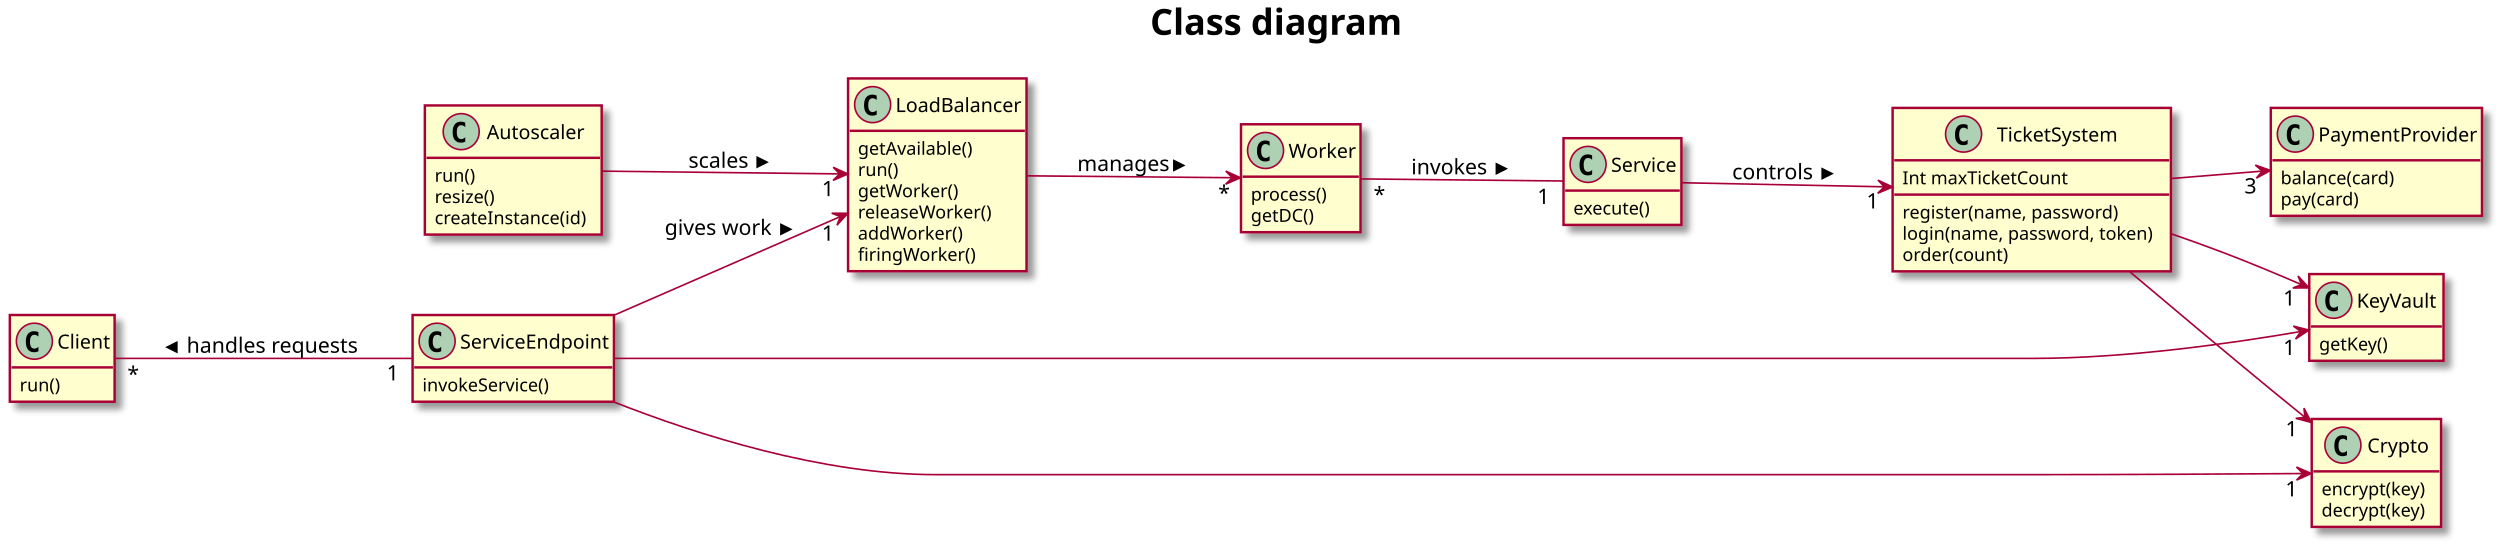
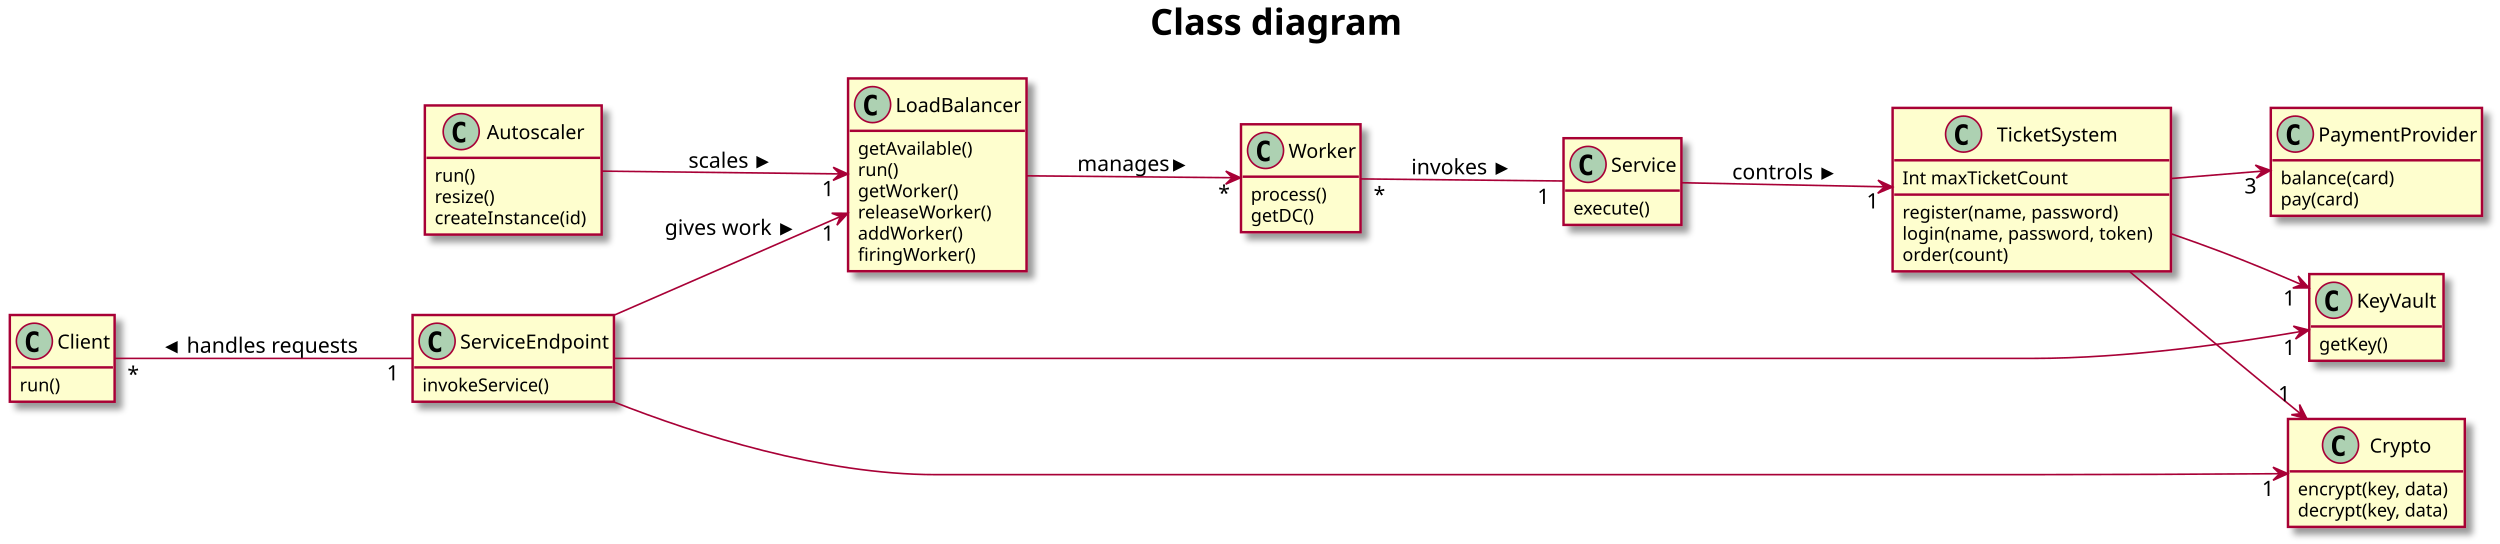
<svg xmlns="http://www.w3.org/2000/svg" contentScriptType="application/ecmascript" contentStyleType="text/css" height="332px" preserveAspectRatio="none" style="width:1527px;height:332px;" version="1.1" viewBox="0 0 1527 332" width="1527px" zoomAndPan="magnify">
  <defs>
-     <filter height="300%" id="f1j7vr3w5mef3o" width="300%" x="-1" y="-1">
+     <filter height="300%" id="f1o12pg8pm1kfk" width="300%" x="-1" y="-1">
      <feGaussianBlur result="blurOut" stdDeviation="2.0" />
      <feColorMatrix in="blurOut" result="blurOut2" type="matrix" values="0 0 0 0 0 0 0 0 0 0 0 0 0 0 0 0 0 0 .4 0" />
      <feOffset dx="4.0" dy="4.0" in="blurOut2" result="blurOut3" />
      <feBlend in="SourceGraphic" in2="blurOut3" mode="normal" />
    </filter>
  </defs>
  <g>
    <text fill="#000000" font-family="sans-serif" font-size="22" font-weight="bold" lengthAdjust="spacingAndGlyphs" textLength="161" x="702.5" y="21.27">Class diagram</text>
-     <rect fill="#FEFECE" filter="url(#f1j7vr3w5mef3o)" height="99.82" id="TicketSystem" style="stroke: #A80036; stroke-width: 1.5;" width="170" x="1156" y="65.91" />
+     <rect fill="#FEFECE" filter="url(#f1o12pg8pm1kfk)" height="99.82" id="TicketSystem" style="stroke: #A80036; stroke-width: 1.5;" width="170" x="1156" y="65.91" />
    <ellipse cx="1199.35" cy="81.91" fill="#ADD1B2" rx="11" ry="11" style="stroke: #A80036; stroke-width: 1.0;" />
    <path d="M1201.823,88.053 Q1201.242,88.352 1200.603,88.501 Q1199.964,88.651 1199.258,88.651 Q1196.751,88.651 1195.431,86.999 Q1194.112,85.347 1194.112,82.226 Q1194.112,79.097 1195.431,77.445 Q1196.751,75.793 1199.258,75.793 Q1199.964,75.793 1200.611,75.942 Q1201.259,76.092 1201.823,76.391 L1201.823,79.113 Q1201.192,78.532 1200.599,78.263 Q1200.005,77.993 1199.374,77.993 Q1198.03,77.993 1197.345,79.059 Q1196.66,80.126 1196.66,82.226 Q1196.66,84.318 1197.345,85.385 Q1198.03,86.451 1199.374,86.451 Q1200.005,86.451 1200.599,86.181 Q1201.192,85.912 1201.823,85.331 Z " />
    <text fill="#000000" font-family="sans-serif" font-size="12" lengthAdjust="spacingAndGlyphs" textLength="75" x="1219.65" y="86.445">TicketSystem</text>
    <line style="stroke: #A80036; stroke-width: 1.5;" x1="1157" x2="1325" y1="97.91" y2="97.91" />
    <text fill="#000000" font-family="sans-serif" font-size="11" lengthAdjust="spacingAndGlyphs" textLength="105" x="1162" y="112.545">Int maxTicketCount</text>
    <line style="stroke: #A80036; stroke-width: 1.5;" x1="1157" x2="1325" y1="118.865" y2="118.865" />
    <text fill="#000000" font-family="sans-serif" font-size="11" lengthAdjust="spacingAndGlyphs" textLength="137" x="1162" y="133.5">register(name, password)</text>
    <text fill="#000000" font-family="sans-serif" font-size="11" lengthAdjust="spacingAndGlyphs" textLength="158" x="1162" y="146.455">login(name, password, token)</text>
    <text fill="#000000" font-family="sans-serif" font-size="11" lengthAdjust="spacingAndGlyphs" textLength="69" x="1162" y="159.41">order(count)</text>
-     <rect fill="#FEFECE" filter="url(#f1j7vr3w5mef3o)" height="52.955" id="KeyVault" style="stroke: #A80036; stroke-width: 1.5;" width="82" x="1410.5" y="167.41" />
+     <rect fill="#FEFECE" filter="url(#f1o12pg8pm1kfk)" height="52.955" id="KeyVault" style="stroke: #A80036; stroke-width: 1.5;" width="82" x="1410.5" y="167.41" />
    <ellipse cx="1425.5" cy="183.41" fill="#ADD1B2" rx="11" ry="11" style="stroke: #A80036; stroke-width: 1.0;" />
    <path d="M1427.973,189.553 Q1427.392,189.852 1426.753,190.001 Q1426.114,190.151 1425.408,190.151 Q1422.901,190.151 1421.582,188.499 Q1420.262,186.847 1420.262,183.726 Q1420.262,180.597 1421.582,178.945 Q1422.901,177.293 1425.408,177.293 Q1426.114,177.293 1426.761,177.442 Q1427.409,177.592 1427.973,177.891 L1427.973,180.613 Q1427.342,180.032 1426.749,179.762 Q1426.155,179.493 1425.524,179.493 Q1424.18,179.493 1423.495,180.559 Q1422.81,181.626 1422.81,183.726 Q1422.81,185.818 1423.495,186.885 Q1424.18,187.951 1425.524,187.951 Q1426.155,187.951 1426.749,187.681 Q1427.342,187.412 1427.973,186.831 Z " />
    <text fill="#000000" font-family="sans-serif" font-size="12" lengthAdjust="spacingAndGlyphs" textLength="50" x="1439.5" y="187.945">KeyVault</text>
    <line style="stroke: #A80036; stroke-width: 1.5;" x1="1411.5" x2="1491.5" y1="199.41" y2="199.41" />
    <text fill="#000000" font-family="sans-serif" font-size="11" lengthAdjust="spacingAndGlyphs" textLength="44" x="1416.5" y="214.045">getKey()</text>
-     <rect fill="#FEFECE" filter="url(#f1j7vr3w5mef3o)" height="65.91" id="Crypto" style="stroke: #A80036; stroke-width: 1.5;" width="79" x="1412" y="255.91" />
-     <ellipse cx="1431.05" cy="271.91" fill="#ADD1B2" rx="11" ry="11" style="stroke: #A80036; stroke-width: 1.0;" />
-     <path d="M1433.523,278.053 Q1432.942,278.352 1432.303,278.502 Q1431.664,278.651 1430.958,278.651 Q1428.451,278.651 1427.131,276.999 Q1425.812,275.347 1425.812,272.226 Q1425.812,269.097 1427.131,267.445 Q1428.451,265.793 1430.958,265.793 Q1431.664,265.793 1432.311,265.942 Q1432.959,266.092 1433.523,266.391 L1433.523,269.113 Q1432.892,268.532 1432.299,268.262 Q1431.705,267.993 1431.074,267.993 Q1429.73,267.993 1429.045,269.059 Q1428.36,270.126 1428.36,272.226 Q1428.36,274.318 1429.045,275.385 Q1429.73,276.451 1431.074,276.451 Q1431.705,276.451 1432.299,276.181 Q1432.892,275.912 1433.523,275.331 Z " />
-     <text fill="#000000" font-family="sans-serif" font-size="12" lengthAdjust="spacingAndGlyphs" textLength="38" x="1445.95" y="276.445">Crypto</text>
-     <line style="stroke: #A80036; stroke-width: 1.5;" x1="1413" x2="1490" y1="287.91" y2="287.91" />
-     <text fill="#000000" font-family="sans-serif" font-size="11" lengthAdjust="spacingAndGlyphs" textLength="67" x="1418" y="302.545">encrypt(key)</text>
-     <text fill="#000000" font-family="sans-serif" font-size="11" lengthAdjust="spacingAndGlyphs" textLength="67" x="1418" y="315.5">decrypt(key)</text>
-     <rect fill="#FEFECE" filter="url(#f1j7vr3w5mef3o)" height="65.91" id="PaymentProvider" style="stroke: #A80036; stroke-width: 1.5;" width="129" x="1387" y="65.91" />
+     <rect fill="#FEFECE" filter="url(#f1o12pg8pm1kfk)" height="65.91" id="Crypto" style="stroke: #A80036; stroke-width: 1.5;" width="108" x="1397.5" y="255.91" />
+     <ellipse cx="1429.6" cy="271.91" fill="#ADD1B2" rx="11" ry="11" style="stroke: #A80036; stroke-width: 1.0;" />
+     <path d="M1432.073,278.053 Q1431.492,278.352 1430.853,278.502 Q1430.214,278.651 1429.508,278.651 Q1427.001,278.651 1425.681,276.999 Q1424.362,275.347 1424.362,272.226 Q1424.362,269.097 1425.681,267.445 Q1427.001,265.793 1429.508,265.793 Q1430.214,265.793 1430.861,265.942 Q1431.509,266.092 1432.073,266.391 L1432.073,269.113 Q1431.442,268.532 1430.849,268.262 Q1430.255,267.993 1429.624,267.993 Q1428.28,267.993 1427.595,269.059 Q1426.91,270.126 1426.91,272.226 Q1426.91,274.318 1427.595,275.385 Q1428.28,276.451 1429.624,276.451 Q1430.255,276.451 1430.849,276.181 Q1431.442,275.912 1432.073,275.331 Z " />
+     <text fill="#000000" font-family="sans-serif" font-size="12" lengthAdjust="spacingAndGlyphs" textLength="38" x="1447.4" y="276.445">Crypto</text>
+     <line style="stroke: #A80036; stroke-width: 1.5;" x1="1398.5" x2="1504.5" y1="287.91" y2="287.91" />
+     <text fill="#000000" font-family="sans-serif" font-size="11" lengthAdjust="spacingAndGlyphs" textLength="96" x="1403.5" y="302.545">encrypt(key, data)</text>
+     <text fill="#000000" font-family="sans-serif" font-size="11" lengthAdjust="spacingAndGlyphs" textLength="96" x="1403.5" y="315.5">decrypt(key, data)</text>
+     <rect fill="#FEFECE" filter="url(#f1o12pg8pm1kfk)" height="65.91" id="PaymentProvider" style="stroke: #A80036; stroke-width: 1.5;" width="129" x="1387" y="65.91" />
    <ellipse cx="1402" cy="81.91" fill="#ADD1B2" rx="11" ry="11" style="stroke: #A80036; stroke-width: 1.0;" />
    <path d="M1404.473,88.053 Q1403.892,88.352 1403.253,88.501 Q1402.614,88.651 1401.908,88.651 Q1399.401,88.651 1398.082,86.999 Q1396.762,85.347 1396.762,82.226 Q1396.762,79.097 1398.082,77.445 Q1399.401,75.793 1401.908,75.793 Q1402.614,75.793 1403.261,75.942 Q1403.909,76.092 1404.473,76.391 L1404.473,79.113 Q1403.842,78.532 1403.249,78.263 Q1402.655,77.993 1402.024,77.993 Q1400.68,77.993 1399.995,79.059 Q1399.31,80.126 1399.31,82.226 Q1399.31,84.318 1399.995,85.385 Q1400.68,86.451 1402.024,86.451 Q1402.655,86.451 1403.249,86.181 Q1403.842,85.912 1404.473,85.331 Z " />
    <text fill="#000000" font-family="sans-serif" font-size="12" lengthAdjust="spacingAndGlyphs" textLength="97" x="1416" y="86.445">PaymentProvider</text>
    <line style="stroke: #A80036; stroke-width: 1.5;" x1="1388" x2="1515" y1="97.91" y2="97.91" />
    <text fill="#000000" font-family="sans-serif" font-size="11" lengthAdjust="spacingAndGlyphs" textLength="73" x="1393" y="112.545">balance(card)</text>
    <text fill="#000000" font-family="sans-serif" font-size="11" lengthAdjust="spacingAndGlyphs" textLength="51" x="1393" y="125.5">pay(card)</text>
-     <rect fill="#FEFECE" filter="url(#f1j7vr3w5mef3o)" height="52.955" id="Service" style="stroke: #A80036; stroke-width: 1.5;" width="72" x="955" y="84.41" />
+     <rect fill="#FEFECE" filter="url(#f1o12pg8pm1kfk)" height="52.955" id="Service" style="stroke: #A80036; stroke-width: 1.5;" width="72" x="955" y="84.41" />
    <ellipse cx="970" cy="100.41" fill="#ADD1B2" rx="11" ry="11" style="stroke: #A80036; stroke-width: 1.0;" />
    <path d="M972.473,106.553 Q971.892,106.852 971.253,107.001 Q970.614,107.151 969.908,107.151 Q967.401,107.151 966.082,105.499 Q964.762,103.847 964.762,100.726 Q964.762,97.597 966.082,95.945 Q967.401,94.293 969.908,94.293 Q970.614,94.293 971.261,94.442 Q971.909,94.592 972.473,94.891 L972.473,97.613 Q971.842,97.032 971.249,96.763 Q970.655,96.493 970.024,96.493 Q968.68,96.493 967.995,97.559 Q967.31,98.626 967.31,100.726 Q967.31,102.818 967.995,103.885 Q968.68,104.951 970.024,104.951 Q970.655,104.951 971.249,104.681 Q971.842,104.412 972.473,103.831 Z " />
    <text fill="#000000" font-family="sans-serif" font-size="12" lengthAdjust="spacingAndGlyphs" textLength="40" x="984" y="104.945">Service</text>
    <line style="stroke: #A80036; stroke-width: 1.5;" x1="956" x2="1026" y1="116.41" y2="116.41" />
    <text fill="#000000" font-family="sans-serif" font-size="11" lengthAdjust="spacingAndGlyphs" textLength="50" x="961" y="131.045">execute()</text>
-     <rect fill="#FEFECE" filter="url(#f1j7vr3w5mef3o)" height="65.91" id="Worker" style="stroke: #A80036; stroke-width: 1.5;" width="73" x="758" y="75.91" />
+     <rect fill="#FEFECE" filter="url(#f1o12pg8pm1kfk)" height="65.91" id="Worker" style="stroke: #A80036; stroke-width: 1.5;" width="73" x="758" y="75.91" />
    <ellipse cx="773" cy="91.91" fill="#ADD1B2" rx="11" ry="11" style="stroke: #A80036; stroke-width: 1.0;" />
    <path d="M775.473,98.053 Q774.892,98.352 774.253,98.501 Q773.614,98.651 772.908,98.651 Q770.401,98.651 769.082,96.999 Q767.762,95.347 767.762,92.226 Q767.762,89.097 769.082,87.445 Q770.401,85.793 772.908,85.793 Q773.614,85.793 774.261,85.942 Q774.909,86.092 775.473,86.391 L775.473,89.113 Q774.842,88.532 774.249,88.263 Q773.655,87.993 773.024,87.993 Q771.68,87.993 770.995,89.059 Q770.31,90.126 770.31,92.226 Q770.31,94.318 770.995,95.385 Q771.68,96.451 773.024,96.451 Q773.655,96.451 774.249,96.181 Q774.842,95.912 775.473,95.331 Z " />
    <text fill="#000000" font-family="sans-serif" font-size="12" lengthAdjust="spacingAndGlyphs" textLength="41" x="787" y="96.445">Worker</text>
    <line style="stroke: #A80036; stroke-width: 1.5;" x1="759" x2="830" y1="107.91" y2="107.91" />
    <text fill="#000000" font-family="sans-serif" font-size="11" lengthAdjust="spacingAndGlyphs" textLength="51" x="764" y="122.545">process()</text>
    <text fill="#000000" font-family="sans-serif" font-size="11" lengthAdjust="spacingAndGlyphs" textLength="41" x="764" y="135.5">getDC()</text>
-     <rect fill="#FEFECE" filter="url(#f1j7vr3w5mef3o)" height="52.955" id="Client" style="stroke: #A80036; stroke-width: 1.5;" width="64" x="6" y="192.41" />
+     <rect fill="#FEFECE" filter="url(#f1o12pg8pm1kfk)" height="52.955" id="Client" style="stroke: #A80036; stroke-width: 1.5;" width="64" x="6" y="192.41" />
    <ellipse cx="21" cy="208.41" fill="#ADD1B2" rx="11" ry="11" style="stroke: #A80036; stroke-width: 1.0;" />
    <path d="M23.473,214.553 Q22.892,214.852 22.253,215.001 Q21.614,215.151 20.908,215.151 Q18.401,215.151 17.081,213.499 Q15.762,211.847 15.762,208.726 Q15.762,205.597 17.081,203.945 Q18.401,202.293 20.908,202.293 Q21.614,202.293 22.261,202.442 Q22.909,202.592 23.473,202.891 L23.473,205.613 Q22.842,205.032 22.249,204.762 Q21.655,204.493 21.024,204.493 Q19.68,204.493 18.995,205.559 Q18.31,206.626 18.31,208.726 Q18.31,210.818 18.995,211.885 Q19.68,212.951 21.024,212.951 Q21.655,212.951 22.249,212.681 Q22.842,212.412 23.473,211.831 Z " />
    <text fill="#000000" font-family="sans-serif" font-size="12" lengthAdjust="spacingAndGlyphs" textLength="32" x="35" y="212.945">Client</text>
    <line style="stroke: #A80036; stroke-width: 1.5;" x1="7" x2="69" y1="224.41" y2="224.41" />
    <text fill="#000000" font-family="sans-serif" font-size="11" lengthAdjust="spacingAndGlyphs" textLength="27" x="12" y="239.045">run()</text>
-     <rect fill="#FEFECE" filter="url(#f1j7vr3w5mef3o)" height="52.955" id="ServiceEndpoint" style="stroke: #A80036; stroke-width: 1.5;" width="123" x="252" y="192.41" />
+     <rect fill="#FEFECE" filter="url(#f1o12pg8pm1kfk)" height="52.955" id="ServiceEndpoint" style="stroke: #A80036; stroke-width: 1.5;" width="123" x="252" y="192.41" />
    <ellipse cx="267" cy="208.41" fill="#ADD1B2" rx="11" ry="11" style="stroke: #A80036; stroke-width: 1.0;" />
    <path d="M269.473,214.553 Q268.892,214.852 268.253,215.001 Q267.614,215.151 266.908,215.151 Q264.401,215.151 263.082,213.499 Q261.762,211.847 261.762,208.726 Q261.762,205.597 263.082,203.945 Q264.401,202.293 266.908,202.293 Q267.614,202.293 268.261,202.442 Q268.909,202.592 269.473,202.891 L269.473,205.613 Q268.842,205.032 268.249,204.762 Q267.655,204.493 267.024,204.493 Q265.68,204.493 264.995,205.559 Q264.31,206.626 264.31,208.726 Q264.31,210.818 264.995,211.885 Q265.68,212.951 267.024,212.951 Q267.655,212.951 268.249,212.681 Q268.842,212.412 269.473,211.831 Z " />
    <text fill="#000000" font-family="sans-serif" font-size="12" lengthAdjust="spacingAndGlyphs" textLength="91" x="281" y="212.945">ServiceEndpoint</text>
    <line style="stroke: #A80036; stroke-width: 1.5;" x1="253" x2="374" y1="224.41" y2="224.41" />
    <text fill="#000000" font-family="sans-serif" font-size="11" lengthAdjust="spacingAndGlyphs" textLength="81" x="258" y="239.045">invokeService()</text>
-     <rect fill="#FEFECE" filter="url(#f1j7vr3w5mef3o)" height="117.731" id="LoadBalancer" style="stroke: #A80036; stroke-width: 1.5;" width="109" x="518" y="47.91" />
+     <rect fill="#FEFECE" filter="url(#f1o12pg8pm1kfk)" height="117.731" id="LoadBalancer" style="stroke: #A80036; stroke-width: 1.5;" width="109" x="518" y="47.91" />
    <ellipse cx="533" cy="63.91" fill="#ADD1B2" rx="11" ry="11" style="stroke: #A80036; stroke-width: 1.0;" />
    <path d="M535.473,70.053 Q534.892,70.352 534.253,70.501 Q533.614,70.651 532.908,70.651 Q530.401,70.651 529.082,68.999 Q527.762,67.347 527.762,64.226 Q527.762,61.097 529.082,59.445 Q530.401,57.793 532.908,57.793 Q533.614,57.793 534.261,57.942 Q534.909,58.092 535.473,58.391 L535.473,61.113 Q534.842,60.532 534.249,60.263 Q533.655,59.993 533.024,59.993 Q531.68,59.993 530.995,61.059 Q530.31,62.126 530.31,64.226 Q530.31,66.318 530.995,67.385 Q531.68,68.451 533.024,68.451 Q533.655,68.451 534.249,68.181 Q534.842,67.912 535.473,67.331 Z " />
    <text fill="#000000" font-family="sans-serif" font-size="12" lengthAdjust="spacingAndGlyphs" textLength="77" x="547" y="68.445">LoadBalancer</text>
    <line style="stroke: #A80036; stroke-width: 1.5;" x1="519" x2="626" y1="79.91" y2="79.91" />
    <text fill="#000000" font-family="sans-serif" font-size="11" lengthAdjust="spacingAndGlyphs" textLength="73" x="524" y="94.545">getAvailable()</text>
    <text fill="#000000" font-family="sans-serif" font-size="11" lengthAdjust="spacingAndGlyphs" textLength="27" x="524" y="107.5">run()</text>
    <text fill="#000000" font-family="sans-serif" font-size="11" lengthAdjust="spacingAndGlyphs" textLength="63" x="524" y="120.455">getWorker()</text>
    <text fill="#000000" font-family="sans-serif" font-size="11" lengthAdjust="spacingAndGlyphs" textLength="84" x="524" y="133.41">releaseWorker()</text>
    <text fill="#000000" font-family="sans-serif" font-size="11" lengthAdjust="spacingAndGlyphs" textLength="66" x="524" y="146.365">addWorker()</text>
    <text fill="#000000" font-family="sans-serif" font-size="11" lengthAdjust="spacingAndGlyphs" textLength="75" x="524" y="159.32">firingWorker()</text>
-     <rect fill="#FEFECE" filter="url(#f1j7vr3w5mef3o)" height="78.865" id="Autoscaler" style="stroke: #A80036; stroke-width: 1.5;" width="108" x="259.5" y="64.41" />
+     <rect fill="#FEFECE" filter="url(#f1o12pg8pm1kfk)" height="78.865" id="Autoscaler" style="stroke: #A80036; stroke-width: 1.5;" width="108" x="259.5" y="64.41" />
    <ellipse cx="281.7" cy="80.41" fill="#ADD1B2" rx="11" ry="11" style="stroke: #A80036; stroke-width: 1.0;" />
    <path d="M284.173,86.553 Q283.592,86.852 282.953,87.001 Q282.314,87.151 281.608,87.151 Q279.101,87.151 277.781,85.499 Q276.462,83.847 276.462,80.726 Q276.462,77.597 277.781,75.945 Q279.101,74.293 281.608,74.293 Q282.314,74.293 282.961,74.442 Q283.609,74.592 284.173,74.891 L284.173,77.613 Q283.542,77.032 282.949,76.763 Q282.355,76.493 281.724,76.493 Q280.38,76.493 279.695,77.559 Q279.01,78.626 279.01,80.726 Q279.01,82.818 279.695,83.885 Q280.38,84.951 281.724,84.951 Q282.355,84.951 282.949,84.681 Q283.542,84.412 284.173,83.831 Z " />
    <text fill="#000000" font-family="sans-serif" font-size="12" lengthAdjust="spacingAndGlyphs" textLength="60" x="297.3" y="84.945">Autoscaler</text>
    <line style="stroke: #A80036; stroke-width: 1.5;" x1="260.5" x2="366.5" y1="96.41" y2="96.41" />
    <text fill="#000000" font-family="sans-serif" font-size="11" lengthAdjust="spacingAndGlyphs" textLength="27" x="265.5" y="111.045">run()</text>
    <text fill="#000000" font-family="sans-serif" font-size="11" lengthAdjust="spacingAndGlyphs" textLength="40" x="265.5" y="124">resize()</text>
    <text fill="#000000" font-family="sans-serif" font-size="11" lengthAdjust="spacingAndGlyphs" textLength="96" x="265.5" y="136.955">createInstance(id)</text>
    <path d="M1027.01,111.62 C1059.08,112.26 1107.95,113.25 1150.79,114.11 " fill="none" id="Service-&gt;TicketSystem" style="stroke: #A80036; stroke-width: 1.0;" />
    <polygon fill="#A80036" points="1155.98,114.22,1147.062,110.04,1150.981,114.12,1146.902,118.039,1155.98,114.22" style="stroke: #A80036; stroke-width: 1.0;" />
    <text fill="#000000" font-family="sans-serif" font-size="13" lengthAdjust="spacingAndGlyphs" textLength="52" x="1058" y="109.478">controls</text>
    <polygon fill="#000000" points="1113,103.065,1119,106.065,1113,109.065,1113,103.065" style="stroke: #000000; stroke-width: 1.0;" />
    <text fill="#000000" font-family="sans-serif" font-size="13" lengthAdjust="spacingAndGlyphs" textLength="8" x="1140.052" y="127.328">1</text>
    <path d="M1326.2,109.04 C1344.54,107.55 1363.73,105.98 1381.4,104.54 " fill="none" id="TicketSystem-&gt;PaymentProvider" style="stroke: #A80036; stroke-width: 1.0;" />
    <polygon fill="#A80036" points="1386.83,104.1,1377.539,100.833,1381.846,104.5,1378.179,108.807,1386.83,104.1" style="stroke: #A80036; stroke-width: 1.0;" />
    <text fill="#000000" font-family="sans-serif" font-size="13" lengthAdjust="spacingAndGlyphs" textLength="8" x="1370.89" y="118.159">3</text>
    <path d="M375.25,218.91 C427.33,218.91 504.35,218.91 571.5,218.91 C571.5,218.91 571.5,218.91 1242,218.91 C1298.58,218.91 1363.18,209.72 1405.29,202.49 " fill="none" id="ServiceEndpoint-&gt;KeyVault" style="stroke: #A80036; stroke-width: 1.0;" />
    <polygon fill="#A80036" points="1410.31,201.61,1400.763,199.189,1405.382,202.455,1402.116,207.074,1410.31,201.61" style="stroke: #A80036; stroke-width: 1.0;" />
    <text fill="#000000" font-family="sans-serif" font-size="13" lengthAdjust="spacingAndGlyphs" textLength="8" x="1394.543" y="216.822">1</text>
-     <path d="M374.74,245.45 C426.02,265.62 502.18,289.91 571.5,289.91 C571.5,289.91 571.5,289.91 1242,289.91 C1298.87,289.91 1364.47,289.53 1406.66,289.24 " fill="none" id="ServiceEndpoint-&gt;Crypto" style="stroke: #A80036; stroke-width: 1.0;" />
-     <polygon fill="#A80036" points="1411.69,289.21,1402.667,285.262,1406.69,289.239,1402.713,293.262,1411.69,289.21" style="stroke: #A80036; stroke-width: 1.0;" />
-     <text fill="#000000" font-family="sans-serif" font-size="13" lengthAdjust="spacingAndGlyphs" textLength="8" x="1395.886" y="303.204">1</text>
+     <path d="M374.74,245.45 C426.02,265.62 502.18,289.91 571.5,289.91 C571.5,289.91 571.5,289.91 1242,289.91 C1292.79,289.91 1350.53,289.61 1392.35,289.34 " fill="none" id="ServiceEndpoint-&gt;Crypto" style="stroke: #A80036; stroke-width: 1.0;" />
+     <polygon fill="#A80036" points="1397.37,289.31,1388.347,285.362,1392.37,289.339,1388.393,293.361,1397.37,289.31" style="stroke: #A80036; stroke-width: 1.0;" />
+     <text fill="#000000" font-family="sans-serif" font-size="13" lengthAdjust="spacingAndGlyphs" textLength="8" x="1381.559" y="302.967">1</text>
    <path d="M831.17,109.28 C866.38,109.64 919.87,110.19 954.88,110.55 " fill="none" id="Worker-Service" style="stroke: #A80036; stroke-width: 1.0;" />
    <text fill="#000000" font-family="sans-serif" font-size="13" lengthAdjust="spacingAndGlyphs" textLength="49" x="862" y="106.478">invokes</text>
    <polygon fill="#000000" points="914,100.065,920,103.065,914,106.065,914,100.065" style="stroke: #000000; stroke-width: 1.0;" />
    <text fill="#000000" font-family="sans-serif" font-size="13" lengthAdjust="spacingAndGlyphs" textLength="6" x="838.98" y="123.437">*</text>
    <text fill="#000000" font-family="sans-serif" font-size="13" lengthAdjust="spacingAndGlyphs" textLength="8" x="938.981" y="124.559">1</text>
    <path d="M367.75,104.53 C409.99,105.02 468.99,105.71 512.63,106.22 " fill="none" id="Autoscaler-&gt;LoadBalancer" style="stroke: #A80036; stroke-width: 1.0;" />
    <polygon fill="#A80036" points="517.88,106.28,508.926,102.178,512.88,106.223,508.835,110.177,517.88,106.28" style="stroke: #A80036; stroke-width: 1.0;" />
    <text fill="#000000" font-family="sans-serif" font-size="13" lengthAdjust="spacingAndGlyphs" textLength="39" x="420.5" y="102.478">scales</text>
    <polygon fill="#000000" points="462.5,96.065,468.5,99.065,462.5,102.065,462.5,96.065" style="stroke: #000000; stroke-width: 1.0;" />
    <text fill="#000000" font-family="sans-serif" font-size="13" lengthAdjust="spacingAndGlyphs" textLength="8" x="502.003" y="119.811">1</text>
    <path d="M1326.14,142.79 C1336.58,146.4 1347.07,150.15 1357,153.91 C1373.01,159.97 1390.31,167.18 1405.62,173.79 " fill="none" id="TicketSystem-&gt;KeyVault" style="stroke: #A80036; stroke-width: 1.0;" />
    <polygon fill="#A80036" points="1410.31,175.83,1403.659,168.566,1405.727,173.831,1400.461,175.899,1410.31,175.83" style="stroke: #A80036; stroke-width: 1.0;" />
    <text fill="#000000" font-family="sans-serif" font-size="13" lengthAdjust="spacingAndGlyphs" textLength="8" x="1394.543" y="186.611">1</text>
-     <path d="M1301.01,166.08 C1327.23,188.23 1358.54,214.51 1387,237.91 C1393.6,243.34 1400.63,249.05 1407.51,254.6 " fill="none" id="TicketSystem-&gt;Crypto" style="stroke: #A80036; stroke-width: 1.0;" />
-     <polygon fill="#A80036" points="1411.77,258.03,1407.253,249.278,1407.87,254.901,1402.247,255.519,1411.77,258.03" style="stroke: #A80036; stroke-width: 1.0;" />
-     <text fill="#000000" font-family="sans-serif" font-size="13" lengthAdjust="spacingAndGlyphs" textLength="8" x="1395.981" y="266.47">1</text>
+     <path d="M1301.01,166.08 C1327.23,188.23 1358.54,214.51 1387,237.91 C1392.77,242.65 1398.86,247.61 1404.89,252.49 " fill="none" id="TicketSystem-&gt;Crypto" style="stroke: #A80036; stroke-width: 1.0;" />
+     <polygon fill="#A80036" points="1409.06,255.85,1404.578,247.08,1405.172,252.706,1399.547,253.3,1409.06,255.85" style="stroke: #A80036; stroke-width: 1.0;" />
+     <text fill="#000000" font-family="sans-serif" font-size="13" lengthAdjust="spacingAndGlyphs" textLength="8" x="1391.482" y="245.094">1</text>
    <path d="M627.04,107.4 C665.71,107.75 717.15,108.22 752.56,108.54 " fill="none" id="LoadBalancer-&gt;Worker" style="stroke: #A80036; stroke-width: 1.0;" />
    <polygon fill="#A80036" points="757.67,108.58,748.705,104.503,752.67,108.537,748.636,112.503,757.67,108.58" style="stroke: #A80036; stroke-width: 1.0;" />
    <text fill="#000000" font-family="sans-serif" font-size="13" lengthAdjust="spacingAndGlyphs" textLength="56" x="658" y="104.478">manages</text>
    <polygon fill="#000000" points="717,98.065,723,101.065,717,104.065,717,98.065" style="stroke: #000000; stroke-width: 1.0;" />
    <text fill="#000000" font-family="sans-serif" font-size="13" lengthAdjust="spacingAndGlyphs" textLength="6" x="744.077" y="122.553">*</text>
    <path d="M375.08,192.51 C416.8,174.33 471.94,150.3 513.17,132.33 " fill="none" id="ServiceEndpoint-&gt;LoadBalancer" style="stroke: #A80036; stroke-width: 1.0;" />
    <polygon fill="#A80036" points="517.87,130.28,508.021,130.212,513.287,132.279,511.219,137.544,517.87,130.28" style="stroke: #A80036; stroke-width: 1.0;" />
    <text fill="#000000" font-family="sans-serif" font-size="13" lengthAdjust="spacingAndGlyphs" textLength="68" x="406" y="143.478">gives work</text>
    <polygon fill="#000000" points="477,137.065,483,140.065,477,143.065,477,137.065" style="stroke: #000000; stroke-width: 1.0;" />
    <text fill="#000000" font-family="sans-serif" font-size="13" lengthAdjust="spacingAndGlyphs" textLength="8" x="501.992" y="147.036">1</text>
    <path d="M70.11,218.91 C114.14,218.91 195.54,218.91 251.78,218.91 " fill="none" id="Client-ServiceEndpoint" style="stroke: #A80036; stroke-width: 1.0;" />
    <polygon fill="#000000" points="108,209.065,102,212.065,108,215.065,108,209.065" style="stroke: #000000; stroke-width: 1.0;" />
    <text fill="#000000" font-family="sans-serif" font-size="13" lengthAdjust="spacingAndGlyphs" textLength="107" x="114" y="215.478">handles requests</text>
    <text fill="#000000" font-family="sans-serif" font-size="13" lengthAdjust="spacingAndGlyphs" textLength="6" x="77.79" y="233.158">*</text>
    <text fill="#000000" font-family="sans-serif" font-size="13" lengthAdjust="spacingAndGlyphs" textLength="8" x="236.181" y="232.366">1</text>
  </g>
</svg>
